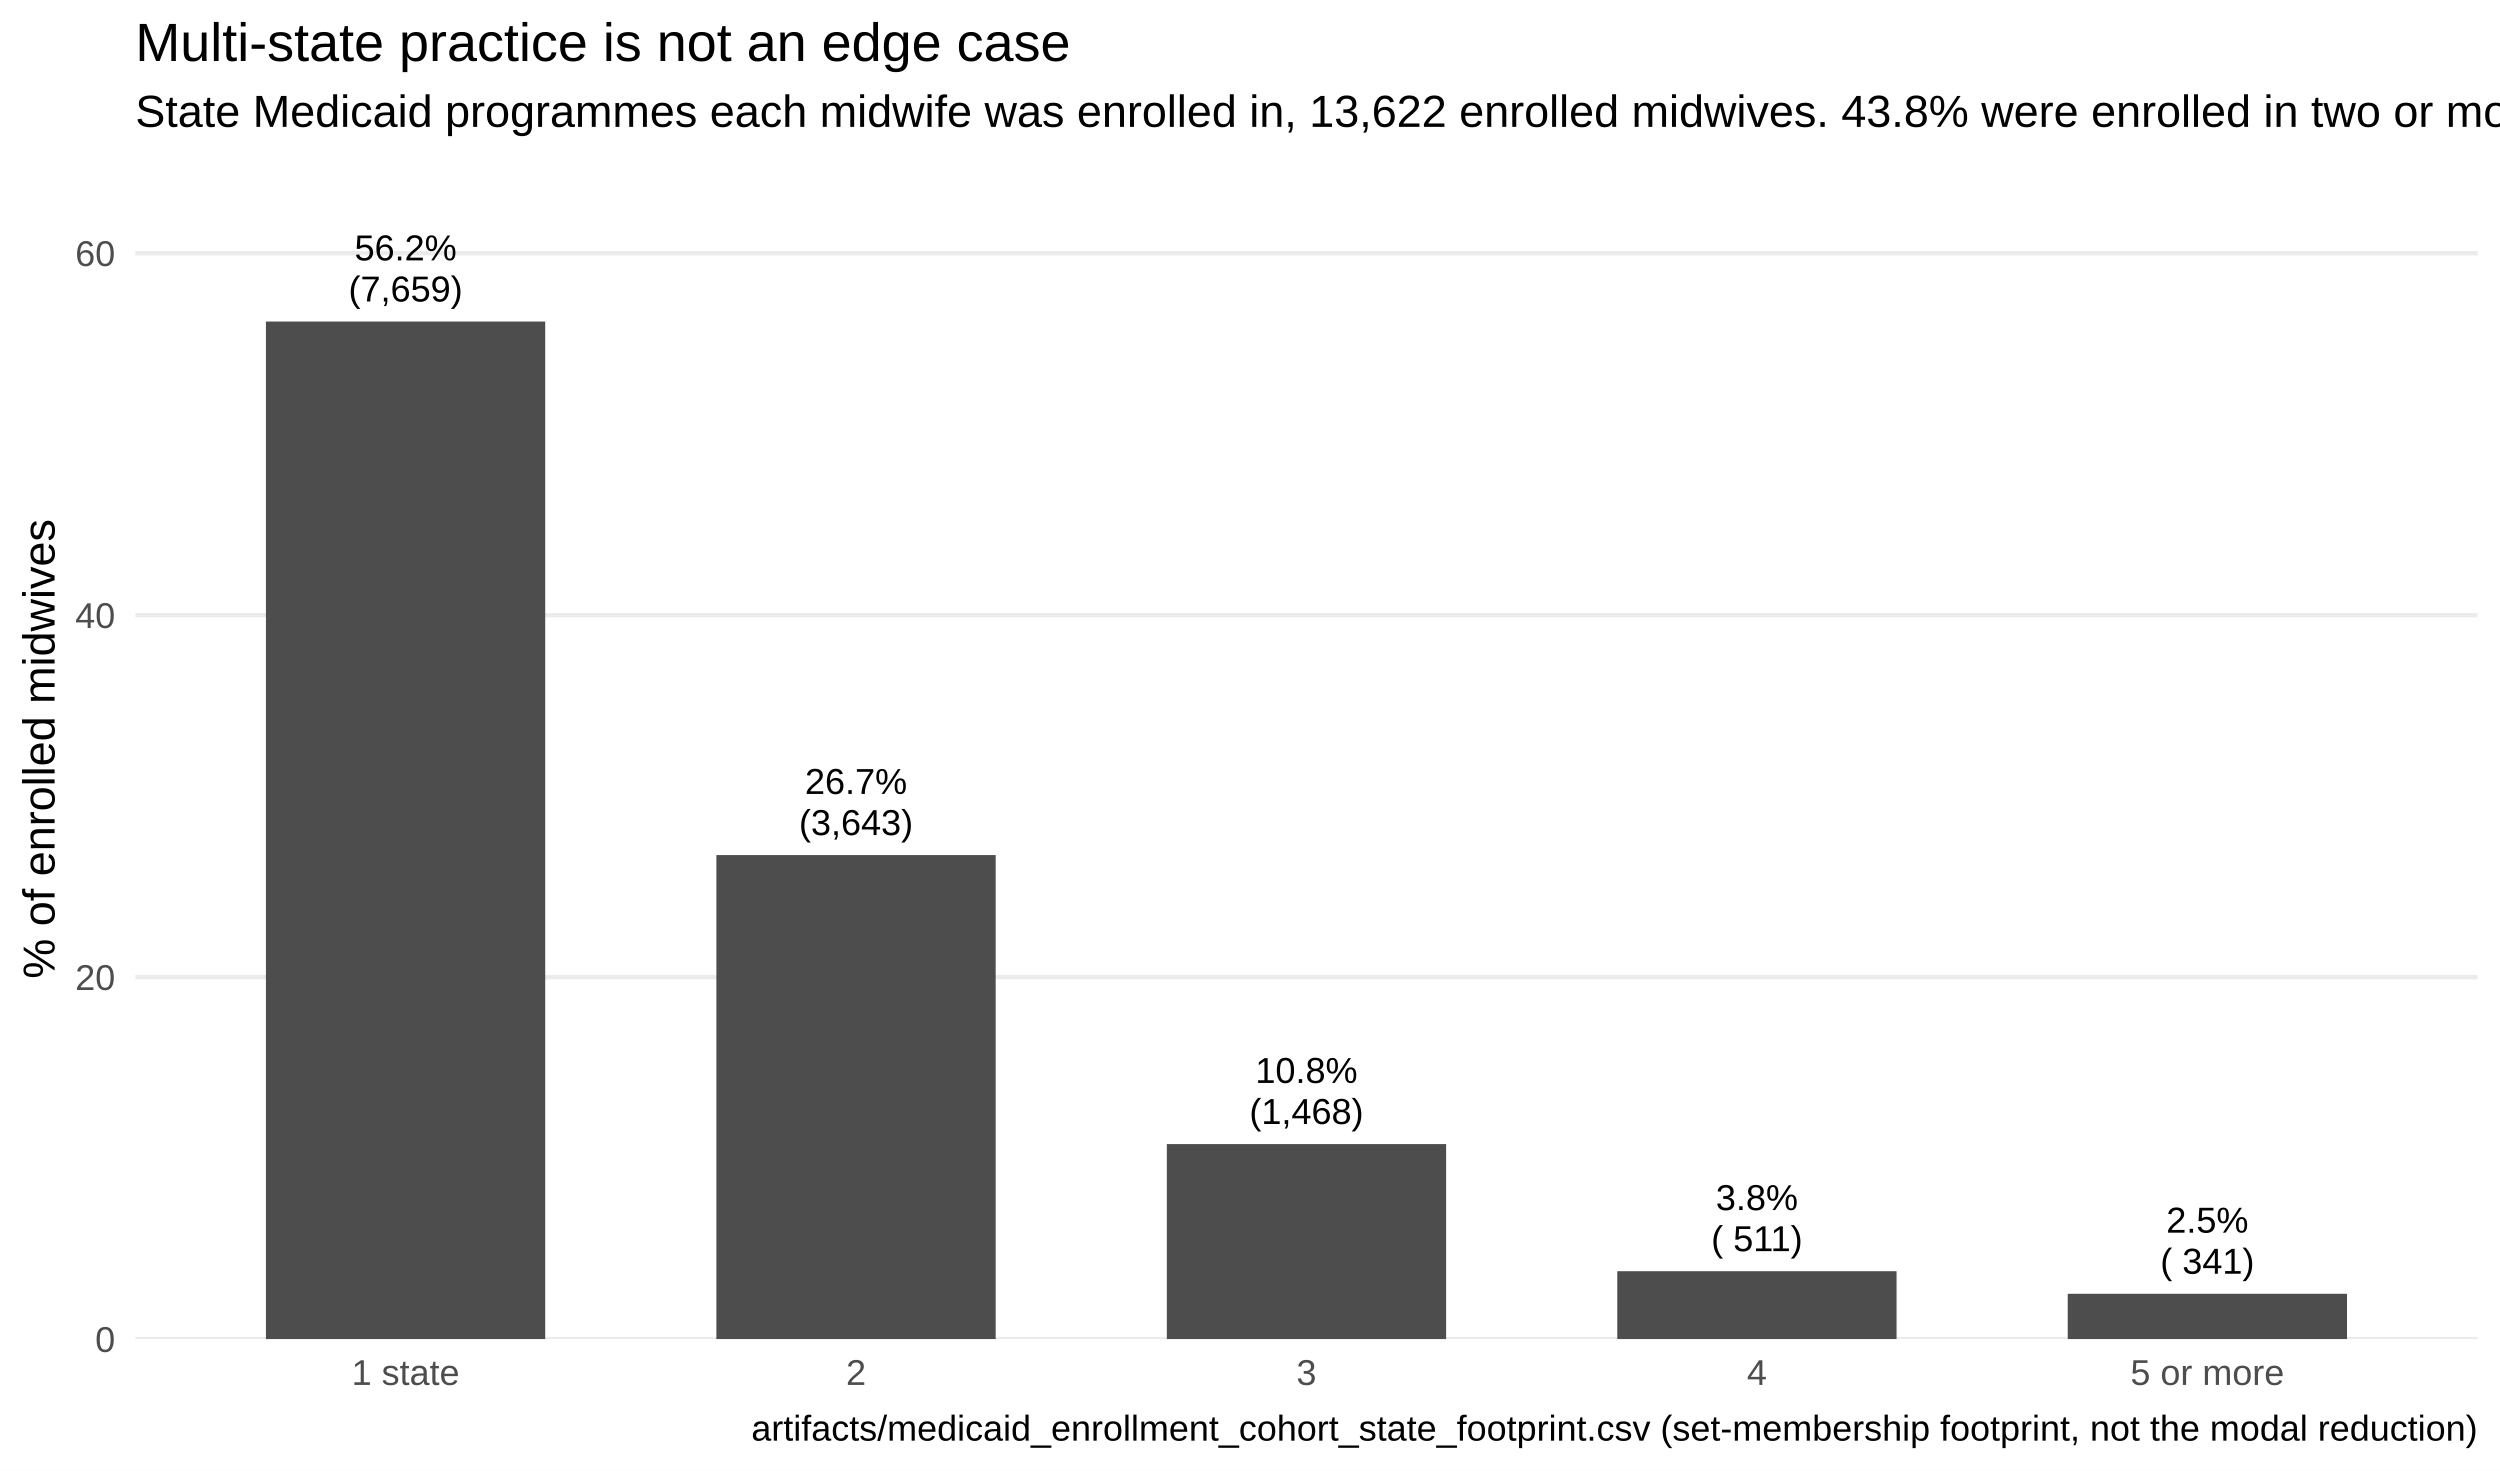
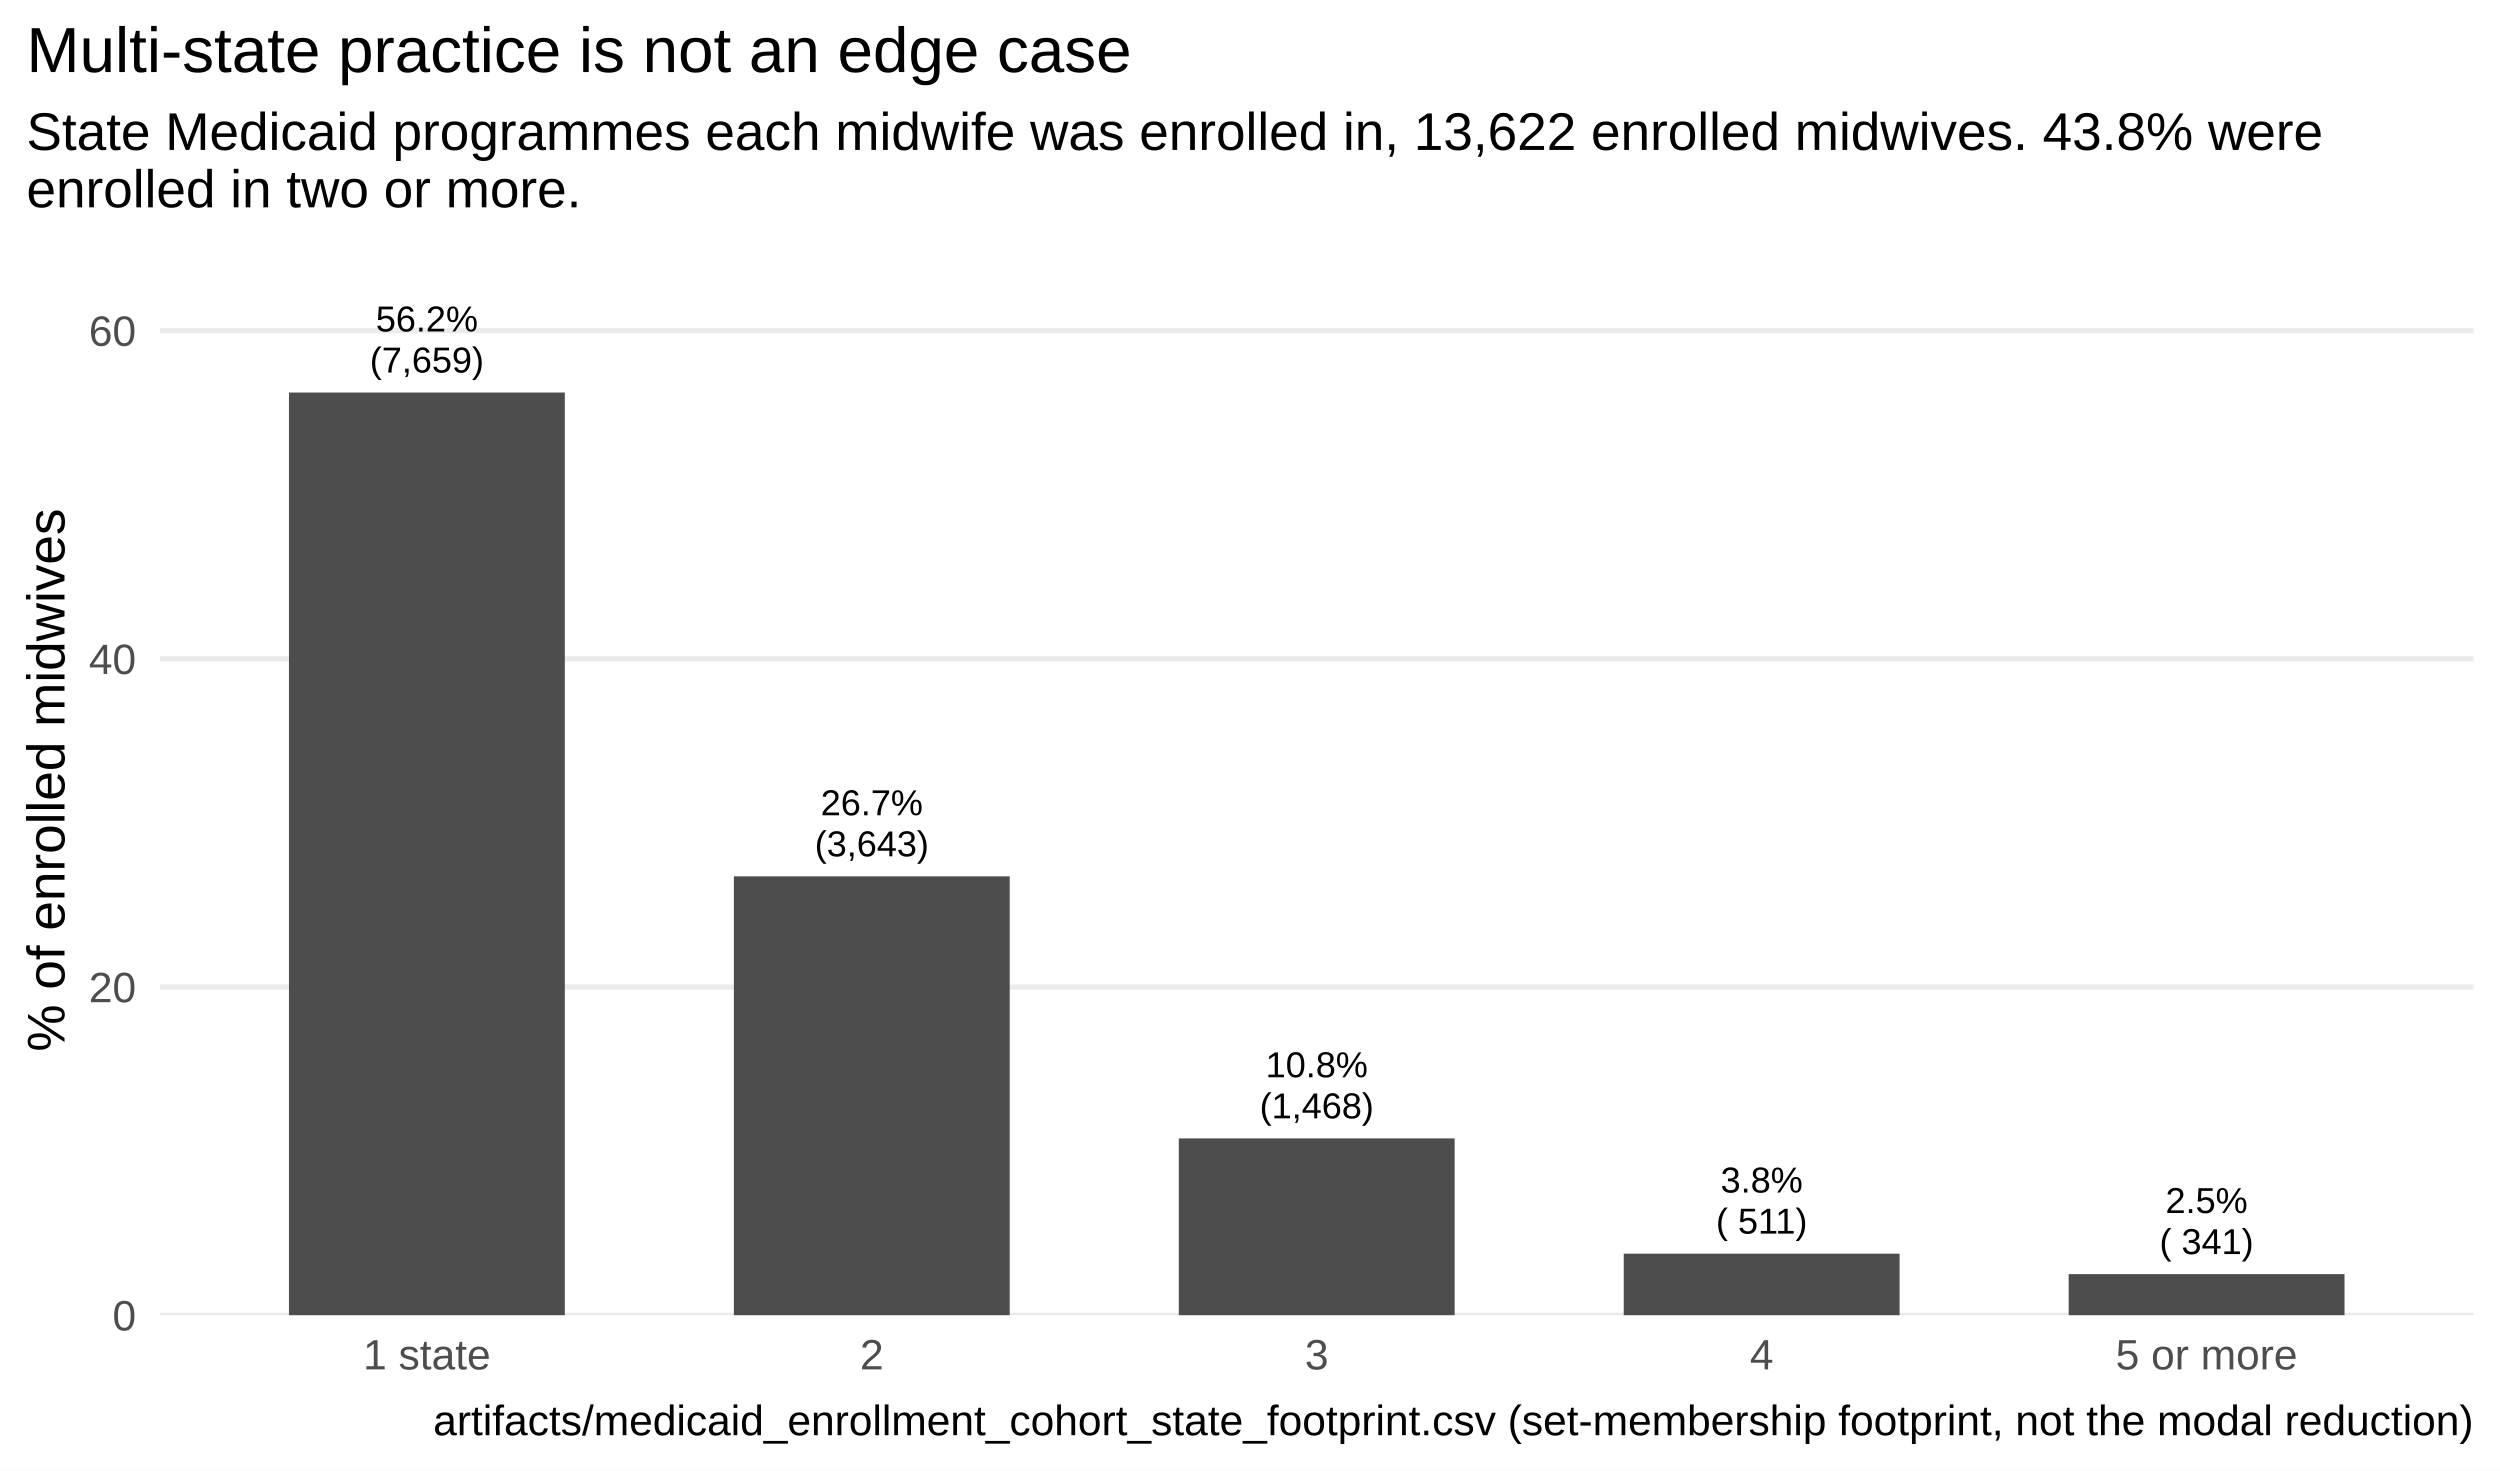
<svg xmlns="http://www.w3.org/2000/svg" width="612.00pt" height="360.00pt" viewBox="0 0 612.00 360.00">
  <g class="svglite">
    <defs>
      <style type="text/css">
    .svglite line, .svglite polyline, .svglite polygon, .svglite path, .svglite rect, .svglite circle {
      fill: none;
      stroke: #000000;
      stroke-linecap: round;
      stroke-linejoin: round;
      stroke-miterlimit: 10.00;
    }
    .svglite text {
      white-space: pre;
    }
    .svglite g.glyphgroup path {
      fill: inherit;
      stroke: none;
    }
  </style>
    </defs>
    <rect width="100%" height="100%" style="stroke: none; fill: #FFFFFF;" />
    <defs>
      <clipPath id="cpMC4wMHw2MTIuMDB8MC4wMHwzNjAuMDA=">
        <rect x="0.00" y="0.00" width="612.00" height="360.00" />
      </clipPath>
    </defs>
    <g clip-path="url(#cpMC4wMHw2MTIuMDB8MC4wMHwzNjAuMDA=)">
-       <rect x="0.00" y="0.00" width="612.00" height="360.00" style="stroke-width: 1.07; stroke: none; fill: #FFFFFF;" />
+       <rect x="0.00" y="0.00" width="612.00" height="360.00" style="stroke-width: 1.26; stroke: none; fill: #FFFFFF;" />
    </g>
    <defs>
-       <clipPath id="cpMzMuMTN8NjA2LjUyfDM4Ljg1fDMyNy44MQ==">
-         <rect x="33.13" y="38.85" width="573.39" height="288.96" />
+       <clipPath id="cpMzkuMTV8NjA1LjUyfDU5Ljk2fDMyMS45Nw==">
+         <rect x="39.15" y="59.96" width="566.37" height="262.00" />
      </clipPath>
    </defs>
-     <g clip-path="url(#cpMzMuMTN8NjA2LjUyfDM4Ljg1fDMyNy44MQ==)">
-       <polyline points="33.13,327.81 606.52,327.81 " style="stroke-width: 1.07; stroke: #EBEBEB; stroke-linecap: butt;" />
-       <polyline points="33.13,239.20 606.52,239.20 " style="stroke-width: 1.07; stroke: #EBEBEB; stroke-linecap: butt;" />
-       <polyline points="33.13,150.59 606.52,150.59 " style="stroke-width: 1.07; stroke: #EBEBEB; stroke-linecap: butt;" />
-       <polyline points="33.13,61.98 606.52,61.98 " style="stroke-width: 1.07; stroke: #EBEBEB; stroke-linecap: butt;" />
-       <rect x="65.10" y="78.71" width="68.37" height="249.10" style="stroke-width: 1.07; stroke: none; stroke-linecap: butt; stroke-linejoin: miter; fill: #4D4D4D;" />
-       <rect x="175.37" y="209.32" width="68.37" height="118.48" style="stroke-width: 1.07; stroke: none; stroke-linecap: butt; stroke-linejoin: miter; fill: #4D4D4D;" />
-       <rect x="285.64" y="280.06" width="68.37" height="47.75" style="stroke-width: 1.07; stroke: none; stroke-linecap: butt; stroke-linejoin: miter; fill: #4D4D4D;" />
-       <rect x="395.91" y="311.19" width="68.37" height="16.62" style="stroke-width: 1.07; stroke: none; stroke-linecap: butt; stroke-linejoin: miter; fill: #4D4D4D;" />
-       <rect x="506.18" y="316.72" width="68.37" height="11.09" style="stroke-width: 1.07; stroke: none; stroke-linecap: butt; stroke-linejoin: miter; fill: #4D4D4D;" />
-       <text x="99.29" y="63.74" text-anchor="middle" style="font-size: 8.82px; font-family: &quot;Arial&quot;;" textLength="25.00px" lengthAdjust="spacingAndGlyphs">56.2%</text>
-       <text x="99.29" y="73.80" text-anchor="middle" style="font-size: 8.82px; font-family: &quot;Arial&quot;;" textLength="27.95px" lengthAdjust="spacingAndGlyphs">(7,659)</text>
-       <text x="209.56" y="194.36" text-anchor="middle" style="font-size: 8.82px; font-family: &quot;Arial&quot;;" textLength="25.00px" lengthAdjust="spacingAndGlyphs">26.7%</text>
-       <text x="209.56" y="204.42" text-anchor="middle" style="font-size: 8.82px; font-family: &quot;Arial&quot;;" textLength="27.95px" lengthAdjust="spacingAndGlyphs">(3,643)</text>
-       <text x="319.82" y="265.10" text-anchor="middle" style="font-size: 8.82px; font-family: &quot;Arial&quot;;" textLength="25.00px" lengthAdjust="spacingAndGlyphs">10.8%</text>
-       <text x="319.82" y="275.15" text-anchor="middle" style="font-size: 8.82px; font-family: &quot;Arial&quot;;" textLength="27.95px" lengthAdjust="spacingAndGlyphs">(1,468)</text>
-       <text x="430.09" y="296.23" text-anchor="middle" style="font-size: 8.82px; font-family: &quot;Arial&quot;;" textLength="20.09px" lengthAdjust="spacingAndGlyphs">3.8%</text>
-       <text x="430.09" y="306.28" text-anchor="middle" style="font-size: 8.82px; font-family: &quot;Arial&quot;;" textLength="24.84px" lengthAdjust="spacingAndGlyphs">(  511)</text>
-       <text x="540.36" y="301.75" text-anchor="middle" style="font-size: 8.82px; font-family: &quot;Arial&quot;;" textLength="20.09px" lengthAdjust="spacingAndGlyphs">2.5%</text>
-       <text x="540.36" y="311.81" text-anchor="middle" style="font-size: 8.82px; font-family: &quot;Arial&quot;;" textLength="25.50px" lengthAdjust="spacingAndGlyphs">(  341)</text>
+     <g clip-path="url(#cpMzkuMTV8NjA1LjUyfDU5Ljk2fDMyMS45Nw==)">
+       <polyline points="39.15,321.97 605.52,321.97 " style="stroke-width: 1.26; stroke: #EBEBEB; stroke-linecap: butt;" />
+       <polyline points="39.15,241.62 605.52,241.62 " style="stroke-width: 1.26; stroke: #EBEBEB; stroke-linecap: butt;" />
+       <polyline points="39.15,161.28 605.52,161.28 " style="stroke-width: 1.26; stroke: #EBEBEB; stroke-linecap: butt;" />
+       <polyline points="39.15,80.94 605.52,80.94 " style="stroke-width: 1.26; stroke: #EBEBEB; stroke-linecap: butt;" />
+       <rect x="70.74" y="96.10" width="67.53" height="225.87" style="stroke-width: 1.26; stroke: none; stroke-linecap: butt; stroke-linejoin: miter; fill: #4D4D4D;" />
+       <rect x="179.65" y="214.53" width="67.53" height="107.43" style="stroke-width: 1.26; stroke: none; stroke-linecap: butt; stroke-linejoin: miter; fill: #4D4D4D;" />
+       <rect x="288.57" y="278.68" width="67.53" height="43.29" style="stroke-width: 1.26; stroke: none; stroke-linecap: butt; stroke-linejoin: miter; fill: #4D4D4D;" />
+       <rect x="397.49" y="306.90" width="67.53" height="15.07" style="stroke-width: 1.26; stroke: none; stroke-linecap: butt; stroke-linejoin: miter; fill: #4D4D4D;" />
+       <rect x="506.41" y="311.91" width="67.53" height="10.06" style="stroke-width: 1.26; stroke: none; stroke-linecap: butt; stroke-linejoin: miter; fill: #4D4D4D;" />
+       <text x="104.50" y="81.14" text-anchor="middle" style="font-size: 8.82px; font-family: &quot;Arial&quot;;" textLength="25.00px" lengthAdjust="spacingAndGlyphs">56.2%</text>
+       <text x="104.50" y="91.19" text-anchor="middle" style="font-size: 8.82px; font-family: &quot;Arial&quot;;" textLength="27.95px" lengthAdjust="spacingAndGlyphs">(7,659)</text>
+       <text x="213.42" y="199.57" text-anchor="middle" style="font-size: 8.82px; font-family: &quot;Arial&quot;;" textLength="25.00px" lengthAdjust="spacingAndGlyphs">26.7%</text>
+       <text x="213.42" y="209.63" text-anchor="middle" style="font-size: 8.82px; font-family: &quot;Arial&quot;;" textLength="27.95px" lengthAdjust="spacingAndGlyphs">(3,643)</text>
+       <text x="322.34" y="263.71" text-anchor="middle" style="font-size: 8.82px; font-family: &quot;Arial&quot;;" textLength="25.00px" lengthAdjust="spacingAndGlyphs">10.8%</text>
+       <text x="322.34" y="273.77" text-anchor="middle" style="font-size: 8.82px; font-family: &quot;Arial&quot;;" textLength="27.95px" lengthAdjust="spacingAndGlyphs">(1,468)</text>
+       <text x="431.26" y="291.93" text-anchor="middle" style="font-size: 8.82px; font-family: &quot;Arial&quot;;" textLength="20.09px" lengthAdjust="spacingAndGlyphs">3.8%</text>
+       <text x="431.26" y="301.99" text-anchor="middle" style="font-size: 8.82px; font-family: &quot;Arial&quot;;" textLength="24.84px" lengthAdjust="spacingAndGlyphs">(  511)</text>
+       <text x="540.17" y="296.95" text-anchor="middle" style="font-size: 8.82px; font-family: &quot;Arial&quot;;" textLength="20.09px" lengthAdjust="spacingAndGlyphs">2.5%</text>
+       <text x="540.17" y="307.00" text-anchor="middle" style="font-size: 8.82px; font-family: &quot;Arial&quot;;" textLength="25.50px" lengthAdjust="spacingAndGlyphs">(  341)</text>
    </g>
    <g clip-path="url(#cpMC4wMHw2MTIuMDB8MC4wMHwzNjAuMDA=)">
-       <text x="28.20" y="330.96" text-anchor="end" style="font-size: 8.80px;fill: #4D4D4D; font-family: &quot;Arial&quot;;" textLength="4.89px" lengthAdjust="spacingAndGlyphs">0</text>
-       <text x="28.20" y="242.35" text-anchor="end" style="font-size: 8.80px;fill: #4D4D4D; font-family: &quot;Arial&quot;;" textLength="9.78px" lengthAdjust="spacingAndGlyphs">20</text>
-       <text x="28.20" y="153.74" text-anchor="end" style="font-size: 8.80px;fill: #4D4D4D; font-family: &quot;Arial&quot;;" textLength="9.78px" lengthAdjust="spacingAndGlyphs">40</text>
-       <text x="28.20" y="65.13" text-anchor="end" style="font-size: 8.80px;fill: #4D4D4D; font-family: &quot;Arial&quot;;" textLength="9.78px" lengthAdjust="spacingAndGlyphs">60</text>
-       <text x="99.29" y="339.04" text-anchor="middle" style="font-size: 8.80px;fill: #4D4D4D; font-family: &quot;Arial&quot;;" textLength="26.39px" lengthAdjust="spacingAndGlyphs">1 state</text>
-       <text x="209.56" y="339.04" text-anchor="middle" style="font-size: 8.80px;fill: #4D4D4D; font-family: &quot;Arial&quot;;" textLength="4.89px" lengthAdjust="spacingAndGlyphs">2</text>
-       <text x="319.82" y="339.04" text-anchor="middle" style="font-size: 8.80px;fill: #4D4D4D; font-family: &quot;Arial&quot;;" textLength="4.89px" lengthAdjust="spacingAndGlyphs">3</text>
-       <text x="430.09" y="339.04" text-anchor="middle" style="font-size: 8.80px;fill: #4D4D4D; font-family: &quot;Arial&quot;;" textLength="4.89px" lengthAdjust="spacingAndGlyphs">4</text>
-       <text x="540.36" y="339.04" text-anchor="middle" style="font-size: 8.80px;fill: #4D4D4D; font-family: &quot;Arial&quot;;" textLength="37.61px" lengthAdjust="spacingAndGlyphs">5 or more</text>
-       <text transform="translate(13.36,183.33) rotate(-90)" text-anchor="middle" style="font-size: 11.00px; font-family: &quot;Arial&quot;;" textLength="112.53px" lengthAdjust="spacingAndGlyphs">% of enrolled midwives</text>
-       <text x="33.13" y="31.05" style="font-size: 11.00px; font-family: &quot;Arial&quot;;" textLength="594.00px" lengthAdjust="spacingAndGlyphs">State Medicaid programmes each midwife was enrolled in, 13,622 enrolled midwives. 43.8% were enrolled in two or more.</text>
-       <text x="33.13" y="14.93" style="font-size: 13.20px; font-family: &quot;Arial&quot;;" textLength="228.55px" lengthAdjust="spacingAndGlyphs">Multi-state practice is not an edge case</text>
-       <text x="606.52" y="352.67" text-anchor="end" style="font-size: 8.80px; font-family: &quot;Arial&quot;;" textLength="422.20px" lengthAdjust="spacingAndGlyphs">artifacts/medicaid_enrollment_cohort_state_footprint.csv (set-membership footprint, not the modal reduction)</text>
+       <text x="33.32" y="325.69" text-anchor="end" style="font-size: 10.40px;fill: #4D4D4D; font-family: &quot;Arial&quot;;" textLength="5.78px" lengthAdjust="spacingAndGlyphs">0</text>
+       <text x="33.32" y="245.34" text-anchor="end" style="font-size: 10.40px;fill: #4D4D4D; font-family: &quot;Arial&quot;;" textLength="11.56px" lengthAdjust="spacingAndGlyphs">20</text>
+       <text x="33.32" y="165.00" text-anchor="end" style="font-size: 10.40px;fill: #4D4D4D; font-family: &quot;Arial&quot;;" textLength="11.56px" lengthAdjust="spacingAndGlyphs">40</text>
+       <text x="33.32" y="84.66" text-anchor="end" style="font-size: 10.40px;fill: #4D4D4D; font-family: &quot;Arial&quot;;" textLength="11.56px" lengthAdjust="spacingAndGlyphs">60</text>
+       <text x="104.50" y="335.23" text-anchor="middle" style="font-size: 10.40px;fill: #4D4D4D; font-family: &quot;Arial&quot;;" textLength="31.22px" lengthAdjust="spacingAndGlyphs">1 state</text>
+       <text x="213.42" y="335.23" text-anchor="middle" style="font-size: 10.40px;fill: #4D4D4D; font-family: &quot;Arial&quot;;" textLength="5.78px" lengthAdjust="spacingAndGlyphs">2</text>
+       <text x="322.34" y="335.23" text-anchor="middle" style="font-size: 10.40px;fill: #4D4D4D; font-family: &quot;Arial&quot;;" textLength="5.78px" lengthAdjust="spacingAndGlyphs">3</text>
+       <text x="431.26" y="335.23" text-anchor="middle" style="font-size: 10.40px;fill: #4D4D4D; font-family: &quot;Arial&quot;;" textLength="5.78px" lengthAdjust="spacingAndGlyphs">4</text>
+       <text x="540.17" y="335.23" text-anchor="middle" style="font-size: 10.40px;fill: #4D4D4D; font-family: &quot;Arial&quot;;" textLength="44.47px" lengthAdjust="spacingAndGlyphs">5 or more</text>
+       <text transform="translate(15.79,190.97) rotate(-90)" text-anchor="middle" style="font-size: 13.00px; font-family: &quot;Arial&quot;;" textLength="132.98px" lengthAdjust="spacingAndGlyphs">% of enrolled midwives</text>
+       <text x="6.48" y="36.71" style="font-size: 13.00px; font-family: &quot;Arial&quot;;" textLength="562.33px" lengthAdjust="spacingAndGlyphs">State Medicaid programmes each midwife was enrolled in, 13,622 enrolled midwives. 43.8% were</text>
+       <text x="6.48" y="50.75" style="font-size: 13.00px; font-family: &quot;Arial&quot;;" textLength="135.88px" lengthAdjust="spacingAndGlyphs">enrolled in two or more.</text>
+       <text x="6.48" y="17.64" style="font-size: 15.60px; font-family: &quot;Arial&quot;;" textLength="270.38px" lengthAdjust="spacingAndGlyphs">Multi-state practice is not an edge case</text>
+       <text x="605.52" y="351.34" text-anchor="end" style="font-size: 10.40px; font-family: &quot;Arial&quot;;" textLength="499.27px" lengthAdjust="spacingAndGlyphs">artifacts/medicaid_enrollment_cohort_state_footprint.csv (set-membership footprint, not the modal reduction)</text>
    </g>
  </g>
</svg>
